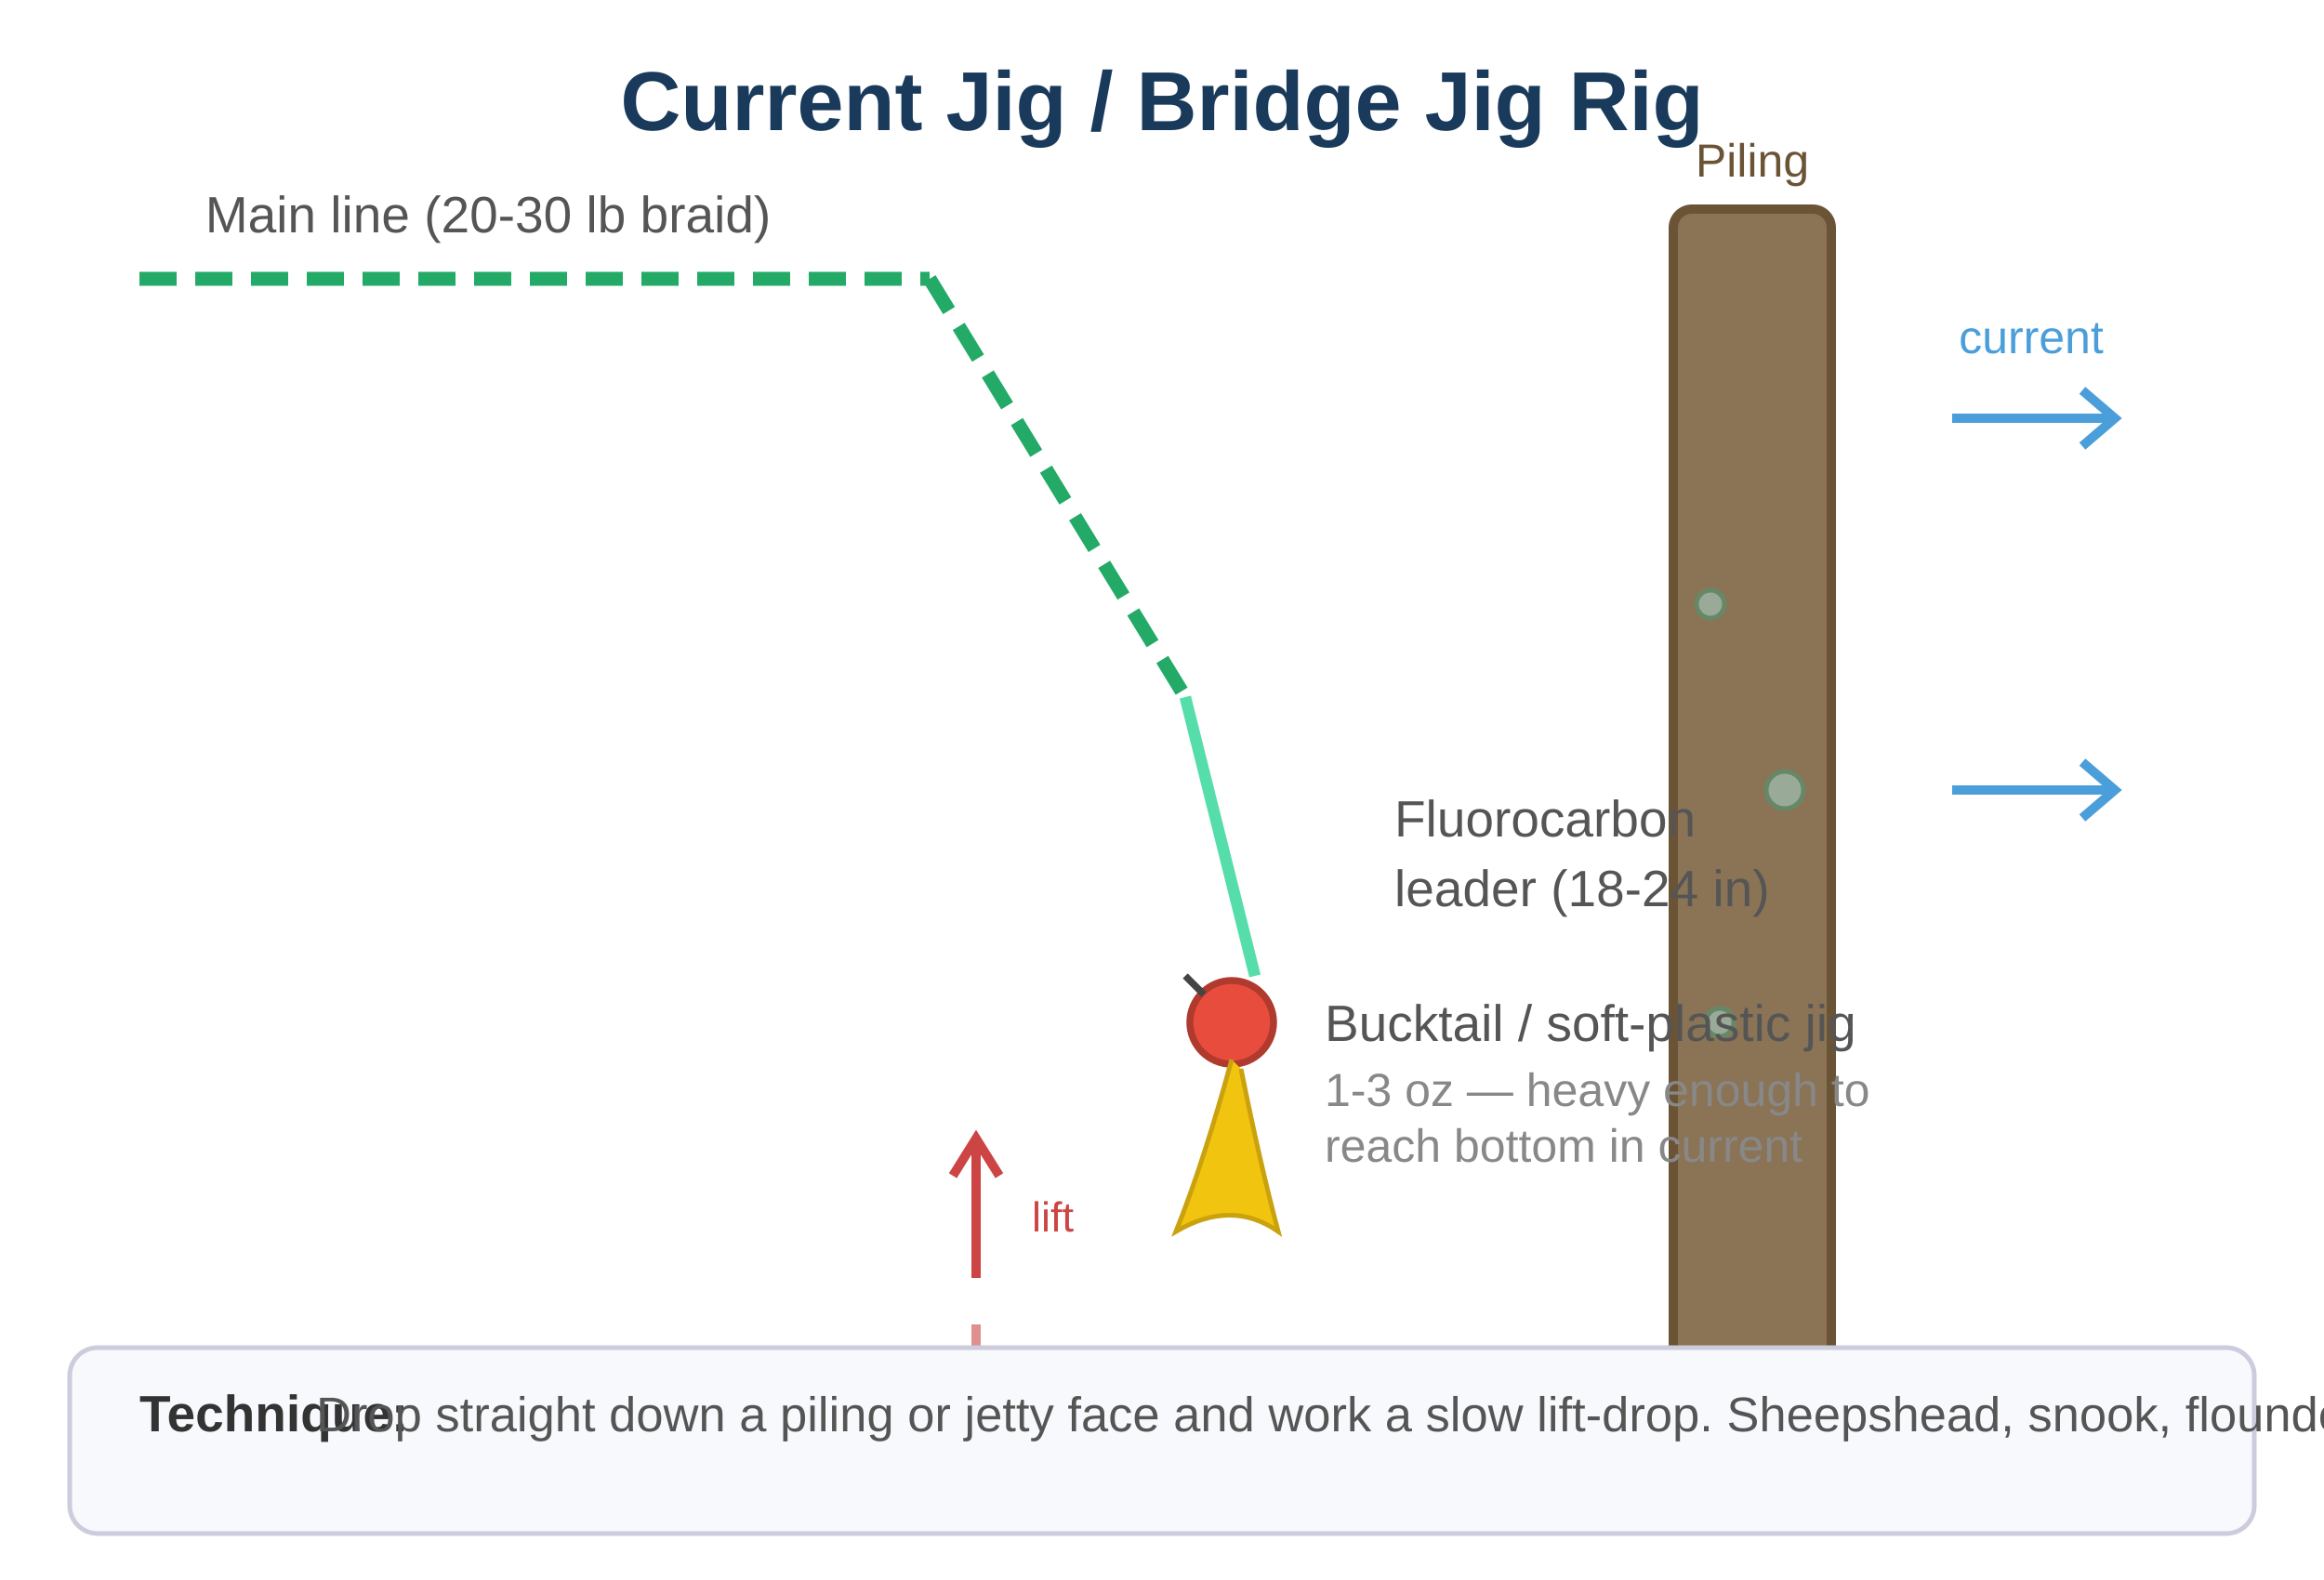
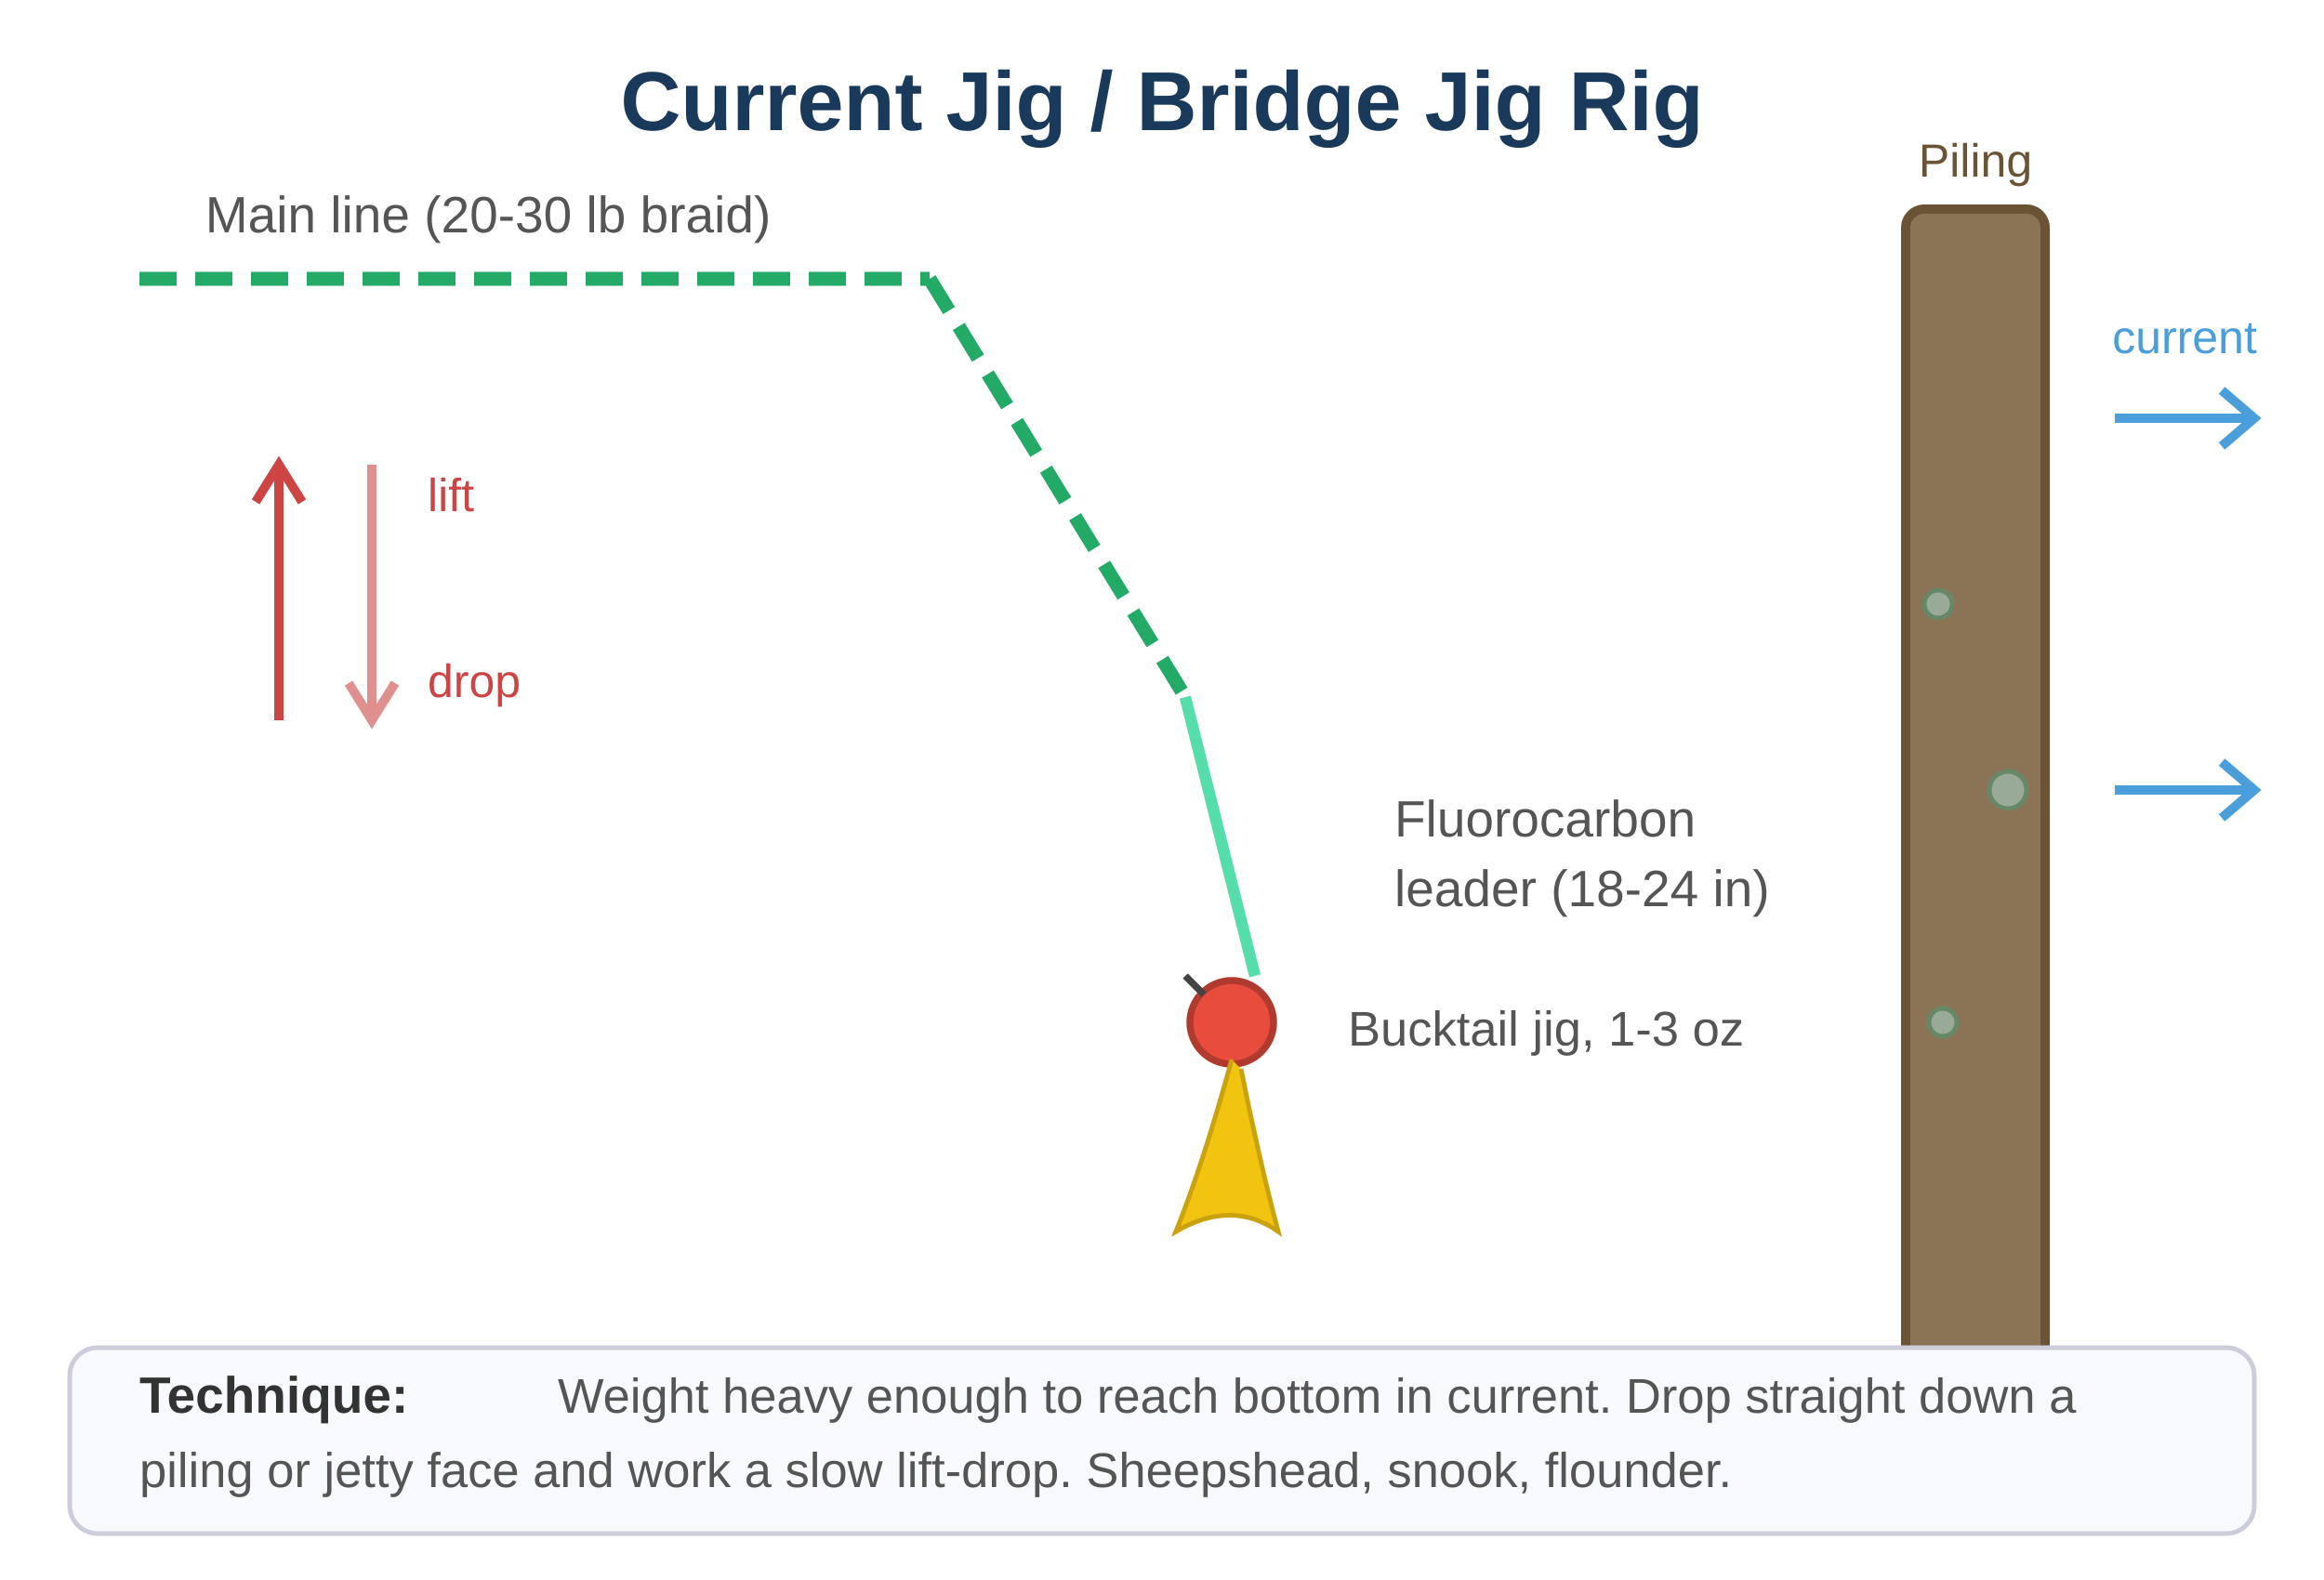
<svg xmlns="http://www.w3.org/2000/svg" viewBox="0 0 500 340" font-family="Arial, sans-serif">
  <text x="250" y="28" text-anchor="middle" font-size="18" font-weight="bold" fill="#1a3a5c">Current Jig / Bridge Jig Rig</text>
-   <rect x="360" y="45" width="34" height="260" rx="4" fill="#8B7355" stroke="#6B5335" stroke-width="2" />
-   <text x="377" y="38" text-anchor="middle" font-size="10" fill="#6B5335">Piling</text>
-   <circle cx="368" cy="130" r="3" fill="#9a9" stroke="#686" stroke-width="1" />
-   <circle cx="384" cy="170" r="4" fill="#9a9" stroke="#686" stroke-width="1" />
-   <circle cx="370" cy="220" r="3" fill="#9a9" stroke="#686" stroke-width="1" />
-   <path d="M420 90 L455 90 M448 84 L455 90 L448 96" fill="none" stroke="#4a9eda" stroke-width="2" />
-   <path d="M420 170 L455 170 M448 164 L455 170 L448 176" fill="none" stroke="#4a9eda" stroke-width="2" />
-   <text x="437" y="76" text-anchor="middle" font-size="10" fill="#4a9eda">current</text>
+   <rect x="410" y="45" width="30" height="260" rx="4" fill="#8B7355" stroke="#6B5335" stroke-width="2" />
+   <text x="425" y="38" text-anchor="middle" font-size="10" fill="#6B5335">Piling</text>
+   <circle cx="417" cy="130" r="3" fill="#9a9" stroke="#686" stroke-width="1" />
+   <circle cx="432" cy="170" r="4" fill="#9a9" stroke="#686" stroke-width="1" />
+   <circle cx="418" cy="220" r="3" fill="#9a9" stroke="#686" stroke-width="1" />
+   <path d="M455 90 L485 90 M478 84 L485 90 L478 96" fill="none" stroke="#4a9eda" stroke-width="2" />
+   <path d="M455 170 L485 170 M478 164 L485 170 L478 176" fill="none" stroke="#4a9eda" stroke-width="2" />
+   <text x="470" y="76" text-anchor="middle" font-size="10" fill="#4a9eda">current</text>
  <line x1="30" y1="60" x2="200" y2="60" stroke="#2a6" stroke-width="3" stroke-dasharray="8,4" />
  <text x="105" y="50" text-anchor="middle" font-size="11" fill="#555">Main line (20-30 lb braid)</text>
  <line x1="200" y1="60" x2="255" y2="150" stroke="#2a6" stroke-width="3" stroke-dasharray="8,4" />
+   <g transform="translate(60, 100)">
+     <path d="M0 55 L0 0 M-5 8 L0 0 L5 8" fill="none" stroke="#c44" stroke-width="2" />
+     <path d="M20 0 L20 55 M15 47 L20 55 L25 47" fill="none" stroke="#c44" stroke-width="2" opacity="0.6" />
+     <text x="32" y="10" font-size="10" fill="#c44">lift</text>
+     <text x="32" y="50" font-size="10" fill="#c44">drop</text>
+   </g>
  <line x1="255" y1="150" x2="270" y2="210" stroke="#5da" stroke-width="2.5" />
  <text x="300" y="180" font-size="11" fill="#555">Fluorocarbon</text>
  <text x="300" y="195" font-size="11" fill="#555">leader (18-24 in)</text>
  <g transform="translate(255, 210)">
    <circle cx="10" cy="10" r="9" fill="#e74c3c" stroke="#b03a2e" stroke-width="1.5" />
    <path d="M10 18 Q4 40 -2 55 Q10 48 20 55 Q16 40 12 20" fill="#f1c40f" stroke="#c9a20e" stroke-width="1" />
    <path d="M0 0 L4 4" stroke="#444" stroke-width="1.5" />
-     <text x="30" y="14" font-size="11" fill="#555">Bucktail / soft-plastic jig</text>
-     <text x="30" y="28" font-size="10" fill="#888">1-3 oz — heavy enough to</text>
-     <text x="30" y="40" font-size="10" fill="#888">reach bottom in current</text>
  </g>
-   <g transform="translate(210, 245)">
-     <path d="M0 30 L0 0 M-5 8 L0 0 L5 8" fill="none" stroke="#c44" stroke-width="2" />
-     <path d="M0 40 L0 70 M-5 62 L0 70 L5 62" fill="none" stroke="#c44" stroke-width="2" opacity="0.6" />
-     <text x="12" y="20" font-size="9" fill="#c44">lift</text>
-     <text x="12" y="62" font-size="9" fill="#c44">drop</text>
-   </g>
+   <text x="290" y="225" font-size="10.5" fill="#555">Bucktail jig, 1-3 oz</text>
  <rect x="15" y="290" width="470" height="40" rx="6" fill="#f7f9fc" stroke="#ccd" stroke-width="1" />
-   <text x="30" y="308" font-size="11" fill="#333" font-weight="bold">Technique:</text>
-   <text x="68" y="308" font-size="10.5" fill="#555">Drop straight down a piling or jetty face and work a slow lift-drop. Sheepshead, snook, flounder.</text>
+   <text x="30" y="304" font-size="11" fill="#333" font-weight="bold">Technique:</text>
+   <text x="120" y="304" font-size="10.5" fill="#555">Weight heavy enough to reach bottom in current. Drop straight down a</text>
+   <text x="30" y="320" font-size="10.5" fill="#555">piling or jetty face and work a slow lift-drop. Sheepshead, snook, flounder.</text>
</svg>
